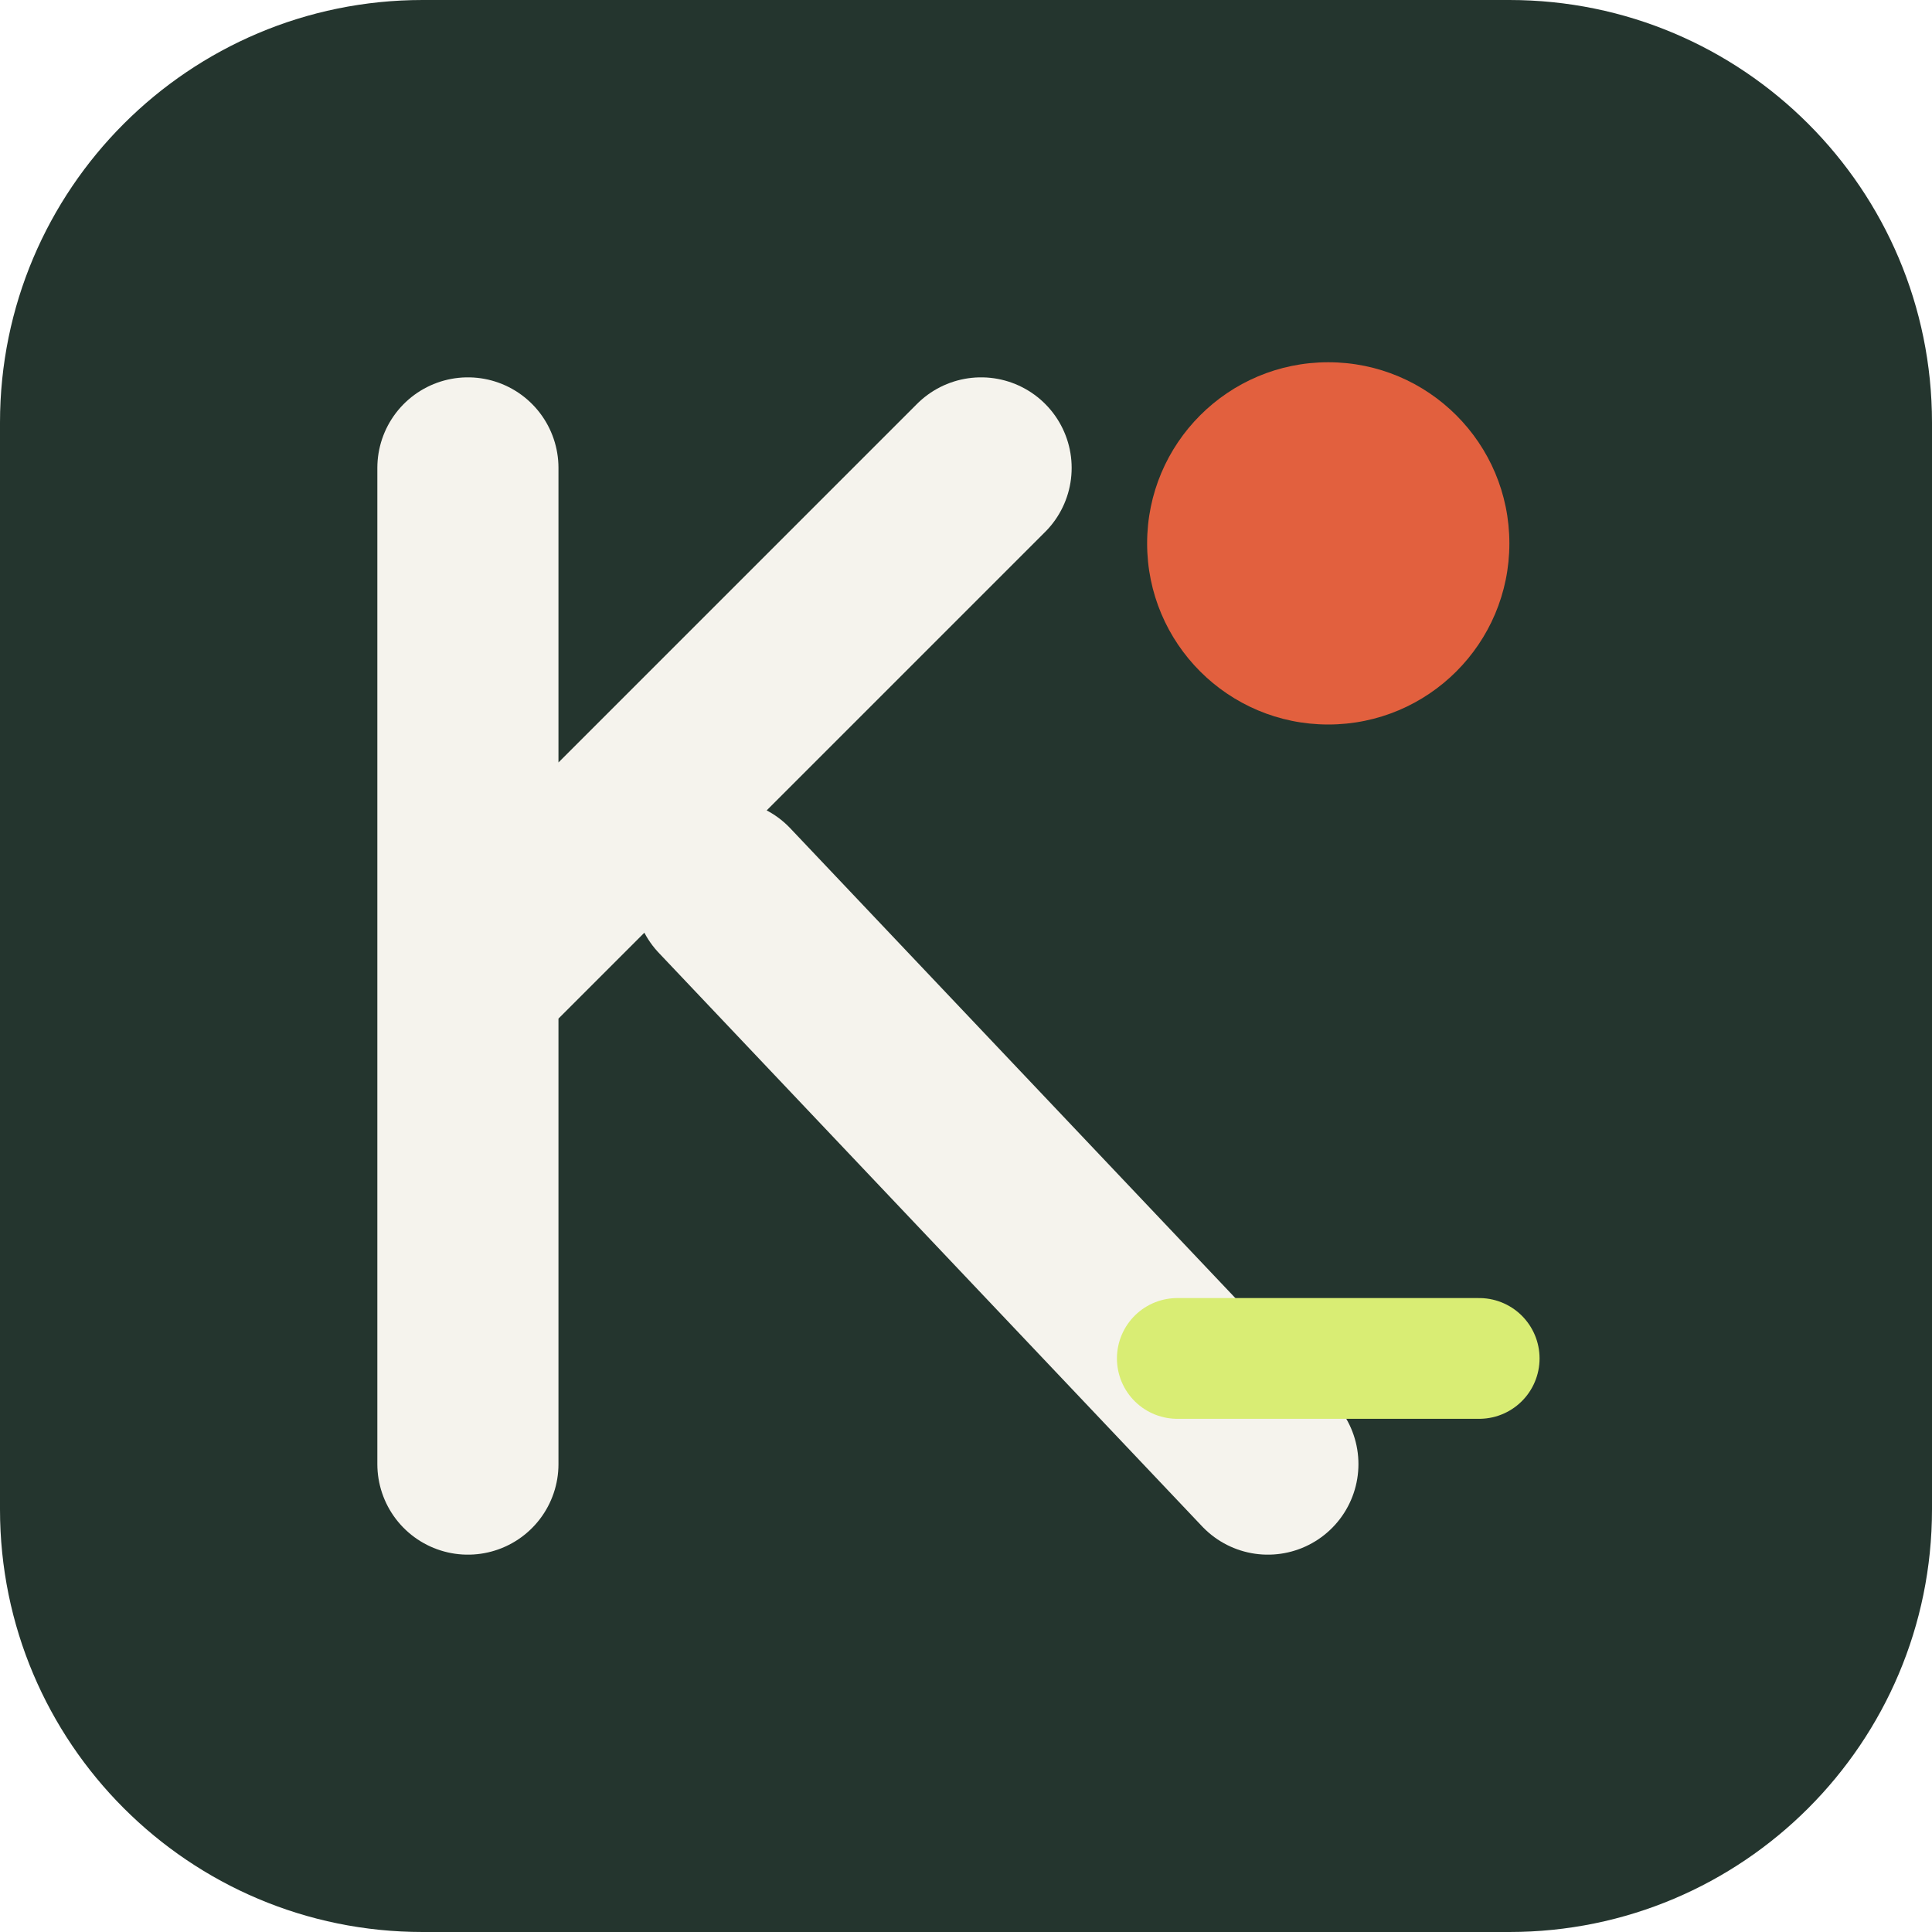
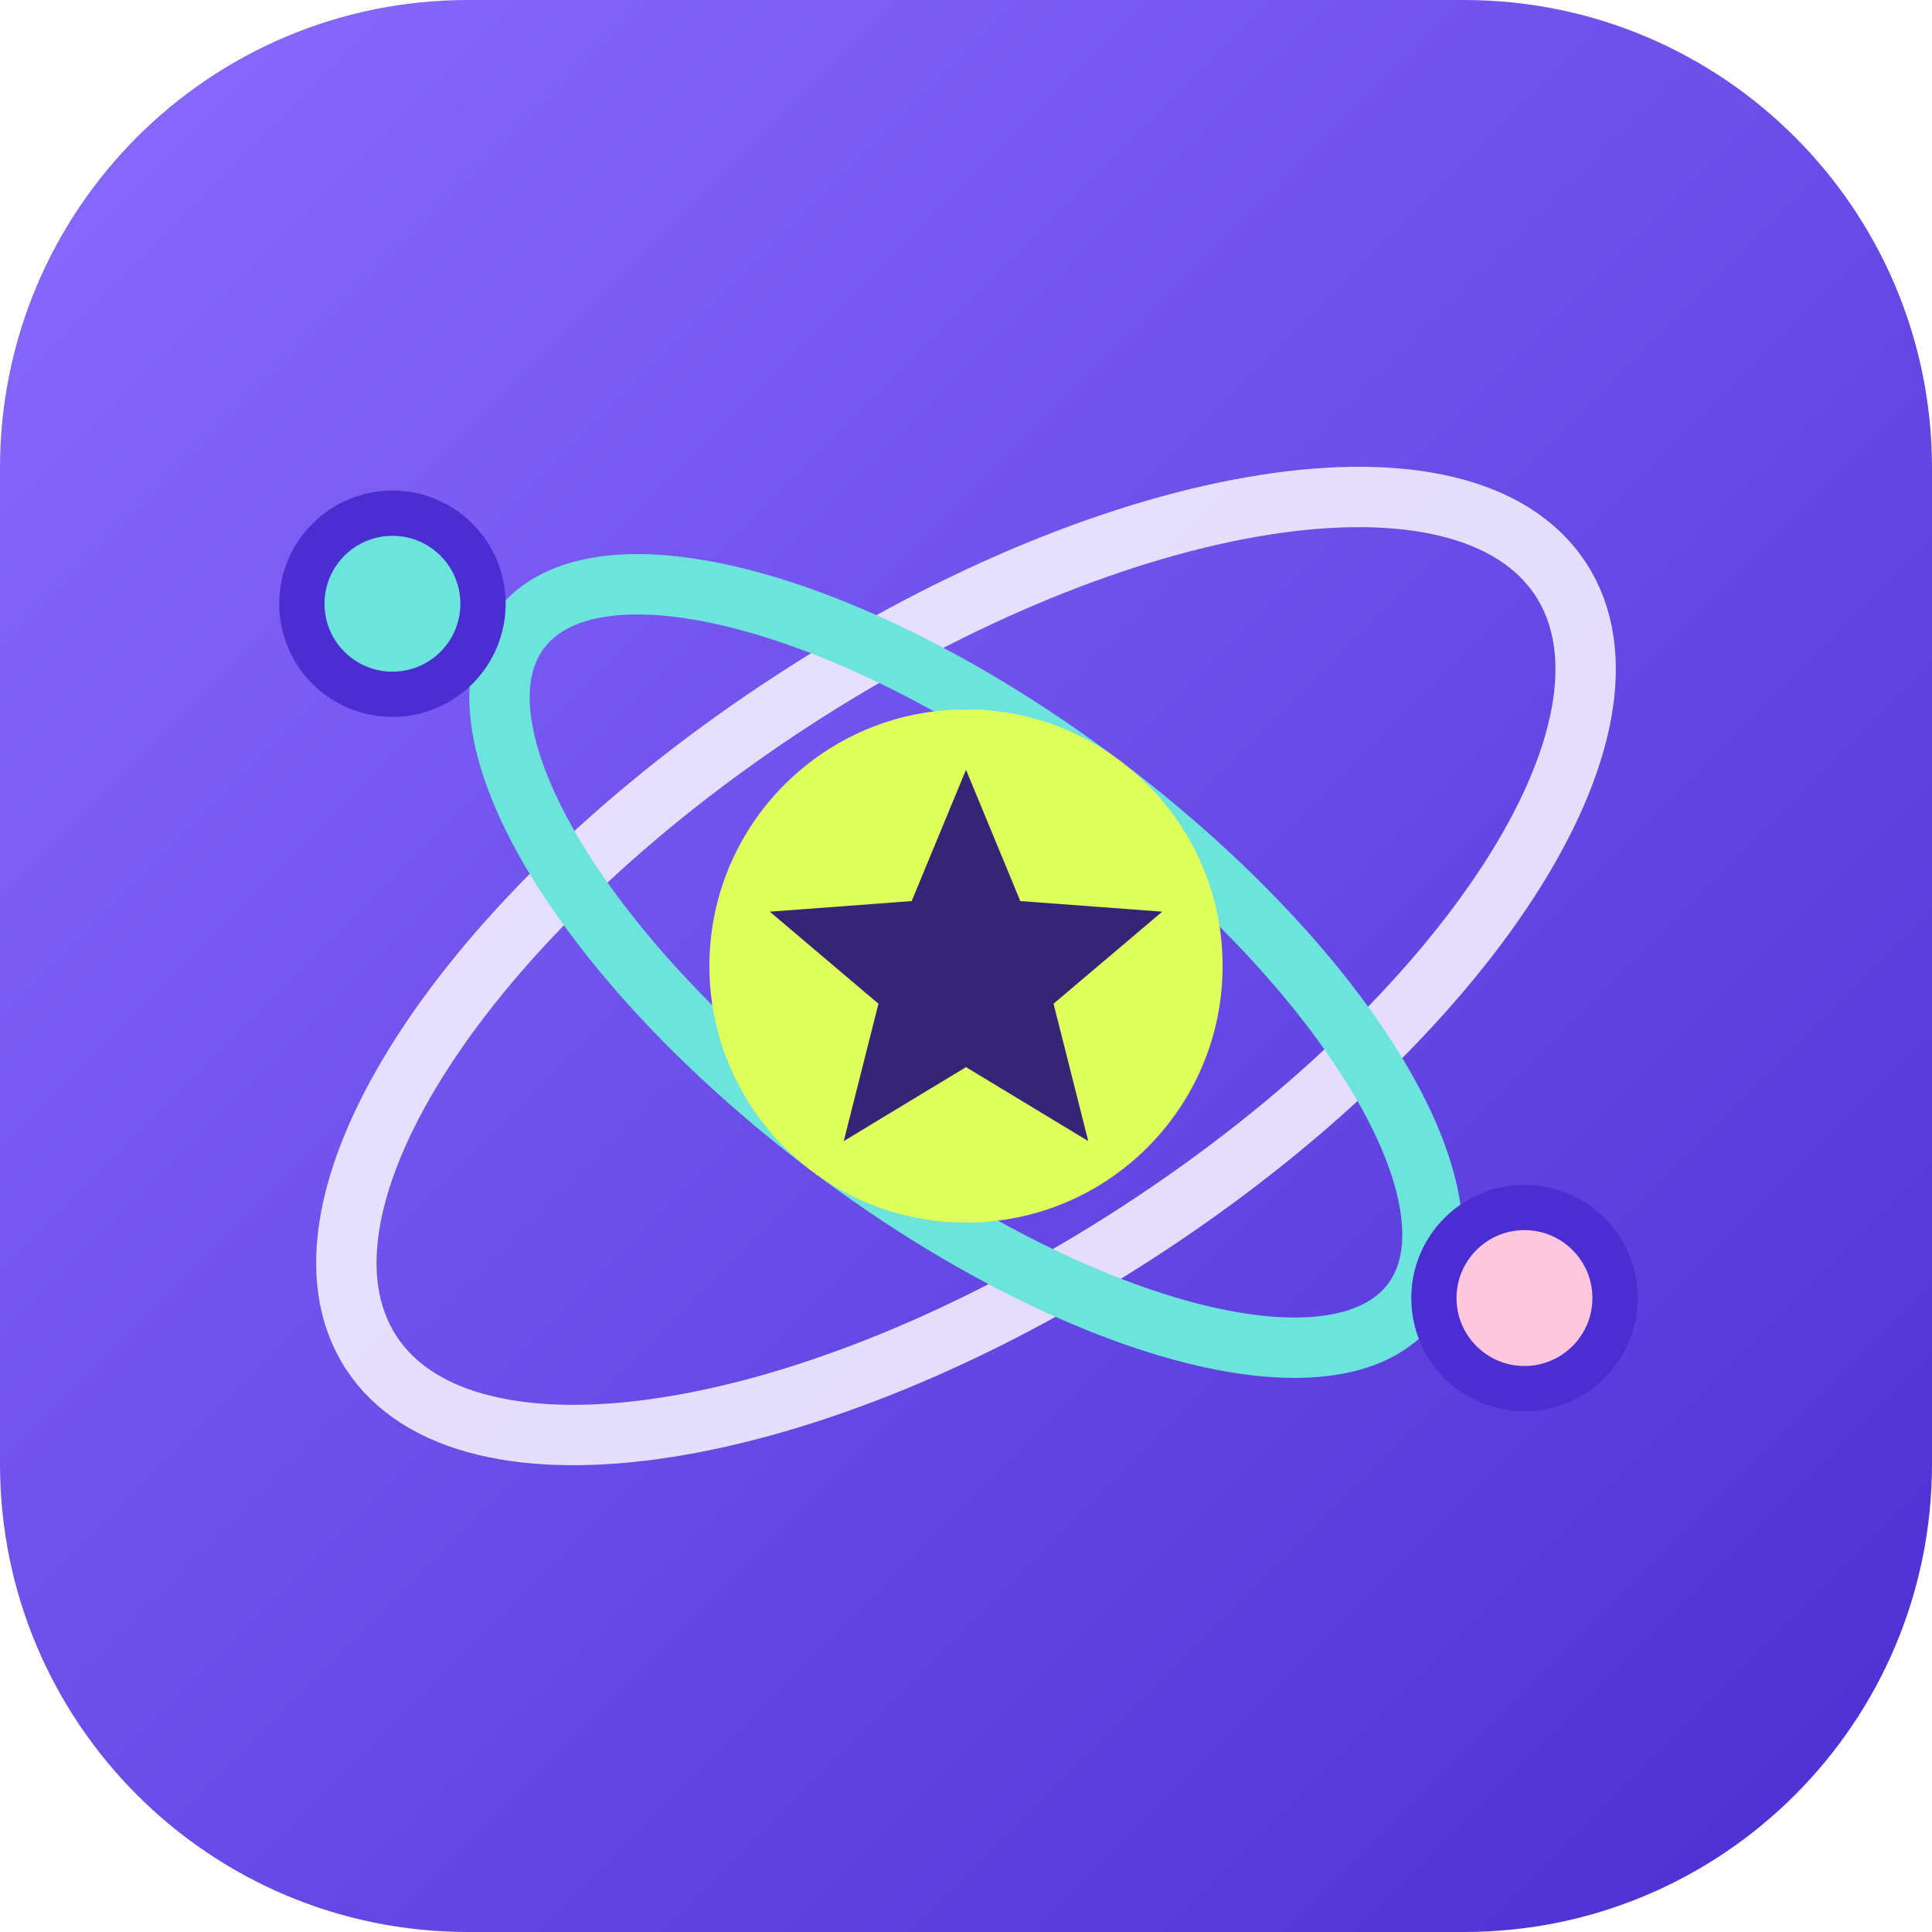
<svg xmlns="http://www.w3.org/2000/svg" viewBox="0 0 128 128" role="img" aria-labelledby="title">
-   <rect width="128" height="128" rx="28" fill="#24352e" />
-   <path d="M31 31v66M31 65l34-34M48 59l36 38" fill="none" stroke="#f5f3ed" stroke-linecap="round" stroke-linejoin="round" stroke-width="12" />
-   <circle cx="88" cy="36" r="12" fill="#e2603e" />
-   <path d="M78 90h20" stroke="#d9ed74" stroke-linecap="round" stroke-width="8" />
+   <defs>
+     <linearGradient id="violet" x1="0" y1="0" x2="1" y2="1">
+       <stop stop-color="#8a6cff" />
+       <stop offset="1" stop-color="#4b2ed1" />
+     </linearGradient>
+   </defs>
+   <rect width="128" height="128" rx="31" fill="url(#violet)" />
+   <ellipse cx="64" cy="64" rx="47" ry="21" fill="none" stroke="#f5f3ff" stroke-opacity=".88" stroke-width="4" transform="rotate(-33 64 64)" />
+   <ellipse cx="64" cy="64" rx="37" ry="15" fill="none" stroke="#6ce4db" stroke-width="4" transform="rotate(37 64 64)" />
+   <circle cx="64" cy="64" r="17" fill="#dfff5b" />
+   <path d="m64 51 3.6 8.7 9.4.7-7.2 6.1 2.3 9.1-8.1-4.9-8.1 4.9 2.3-9.1-7.2-6.1 9.4-.7z" fill="#352577" />
+   <circle cx="26" cy="40" r="6" fill="#6ce4db" stroke="#4b2ed1" stroke-width="3" />
+   <circle cx="101" cy="86" r="6" fill="#ffc7dd" stroke="#4b2ed1" stroke-width="3" />
</svg>
